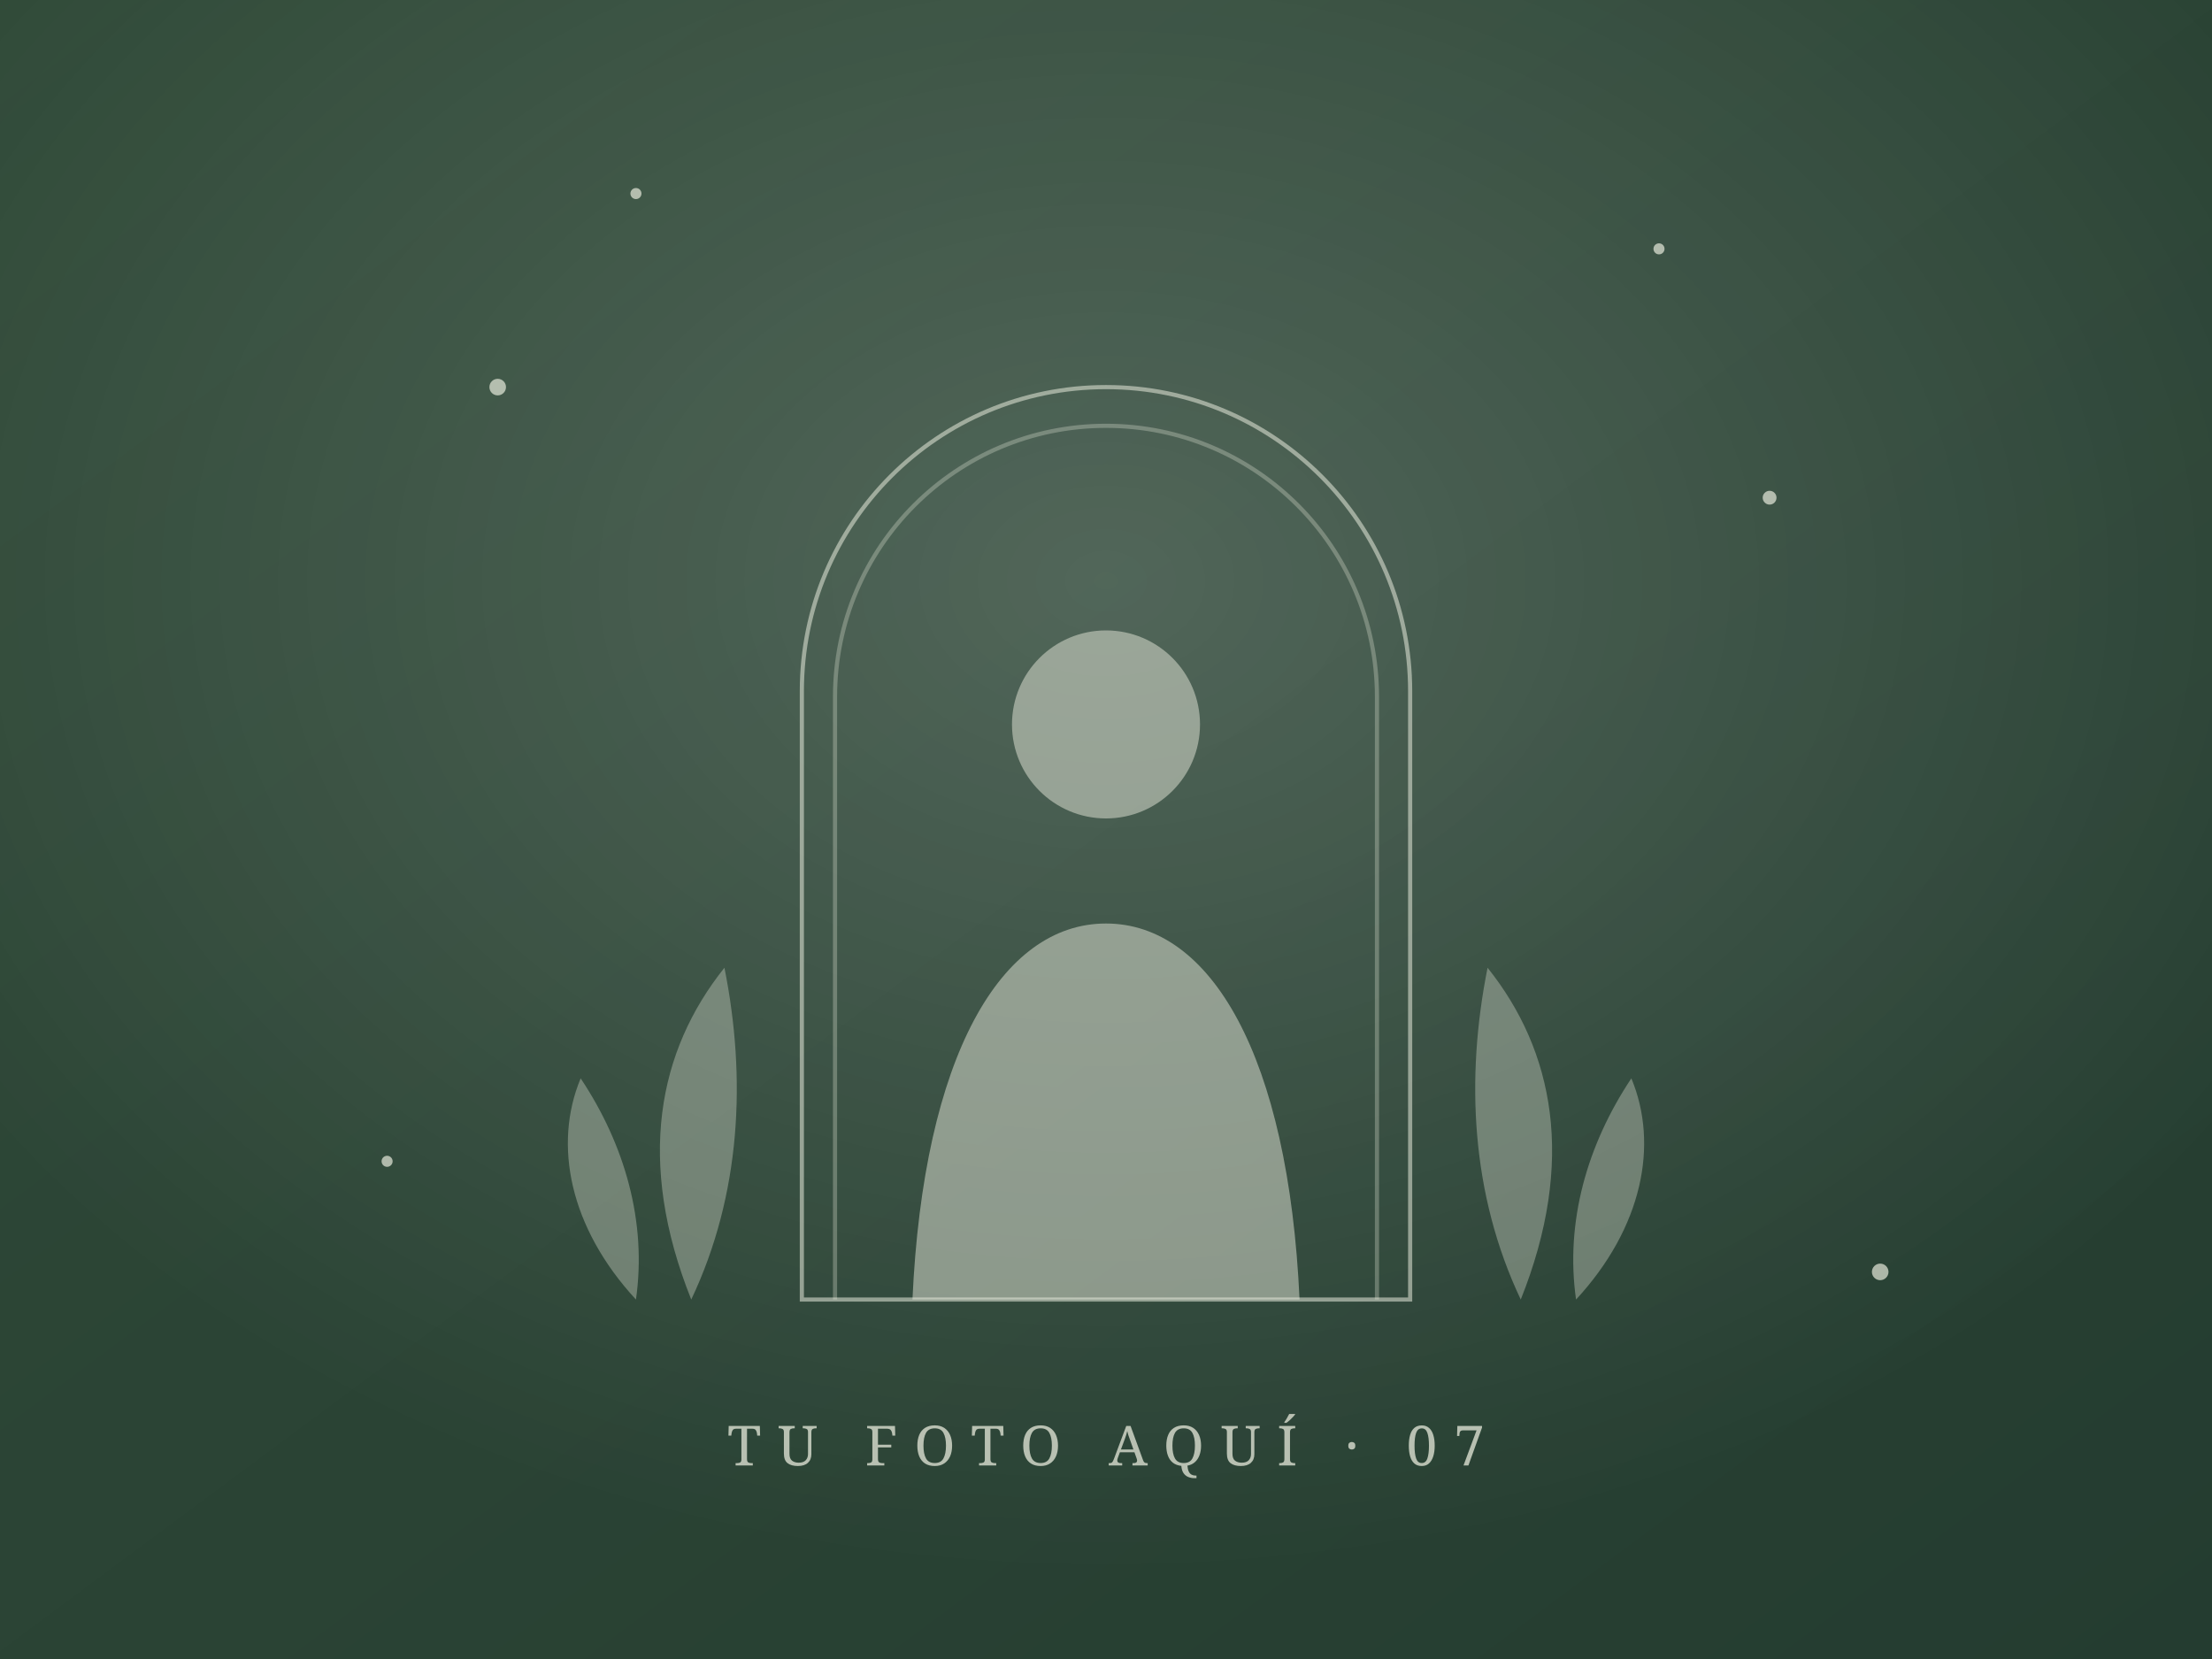
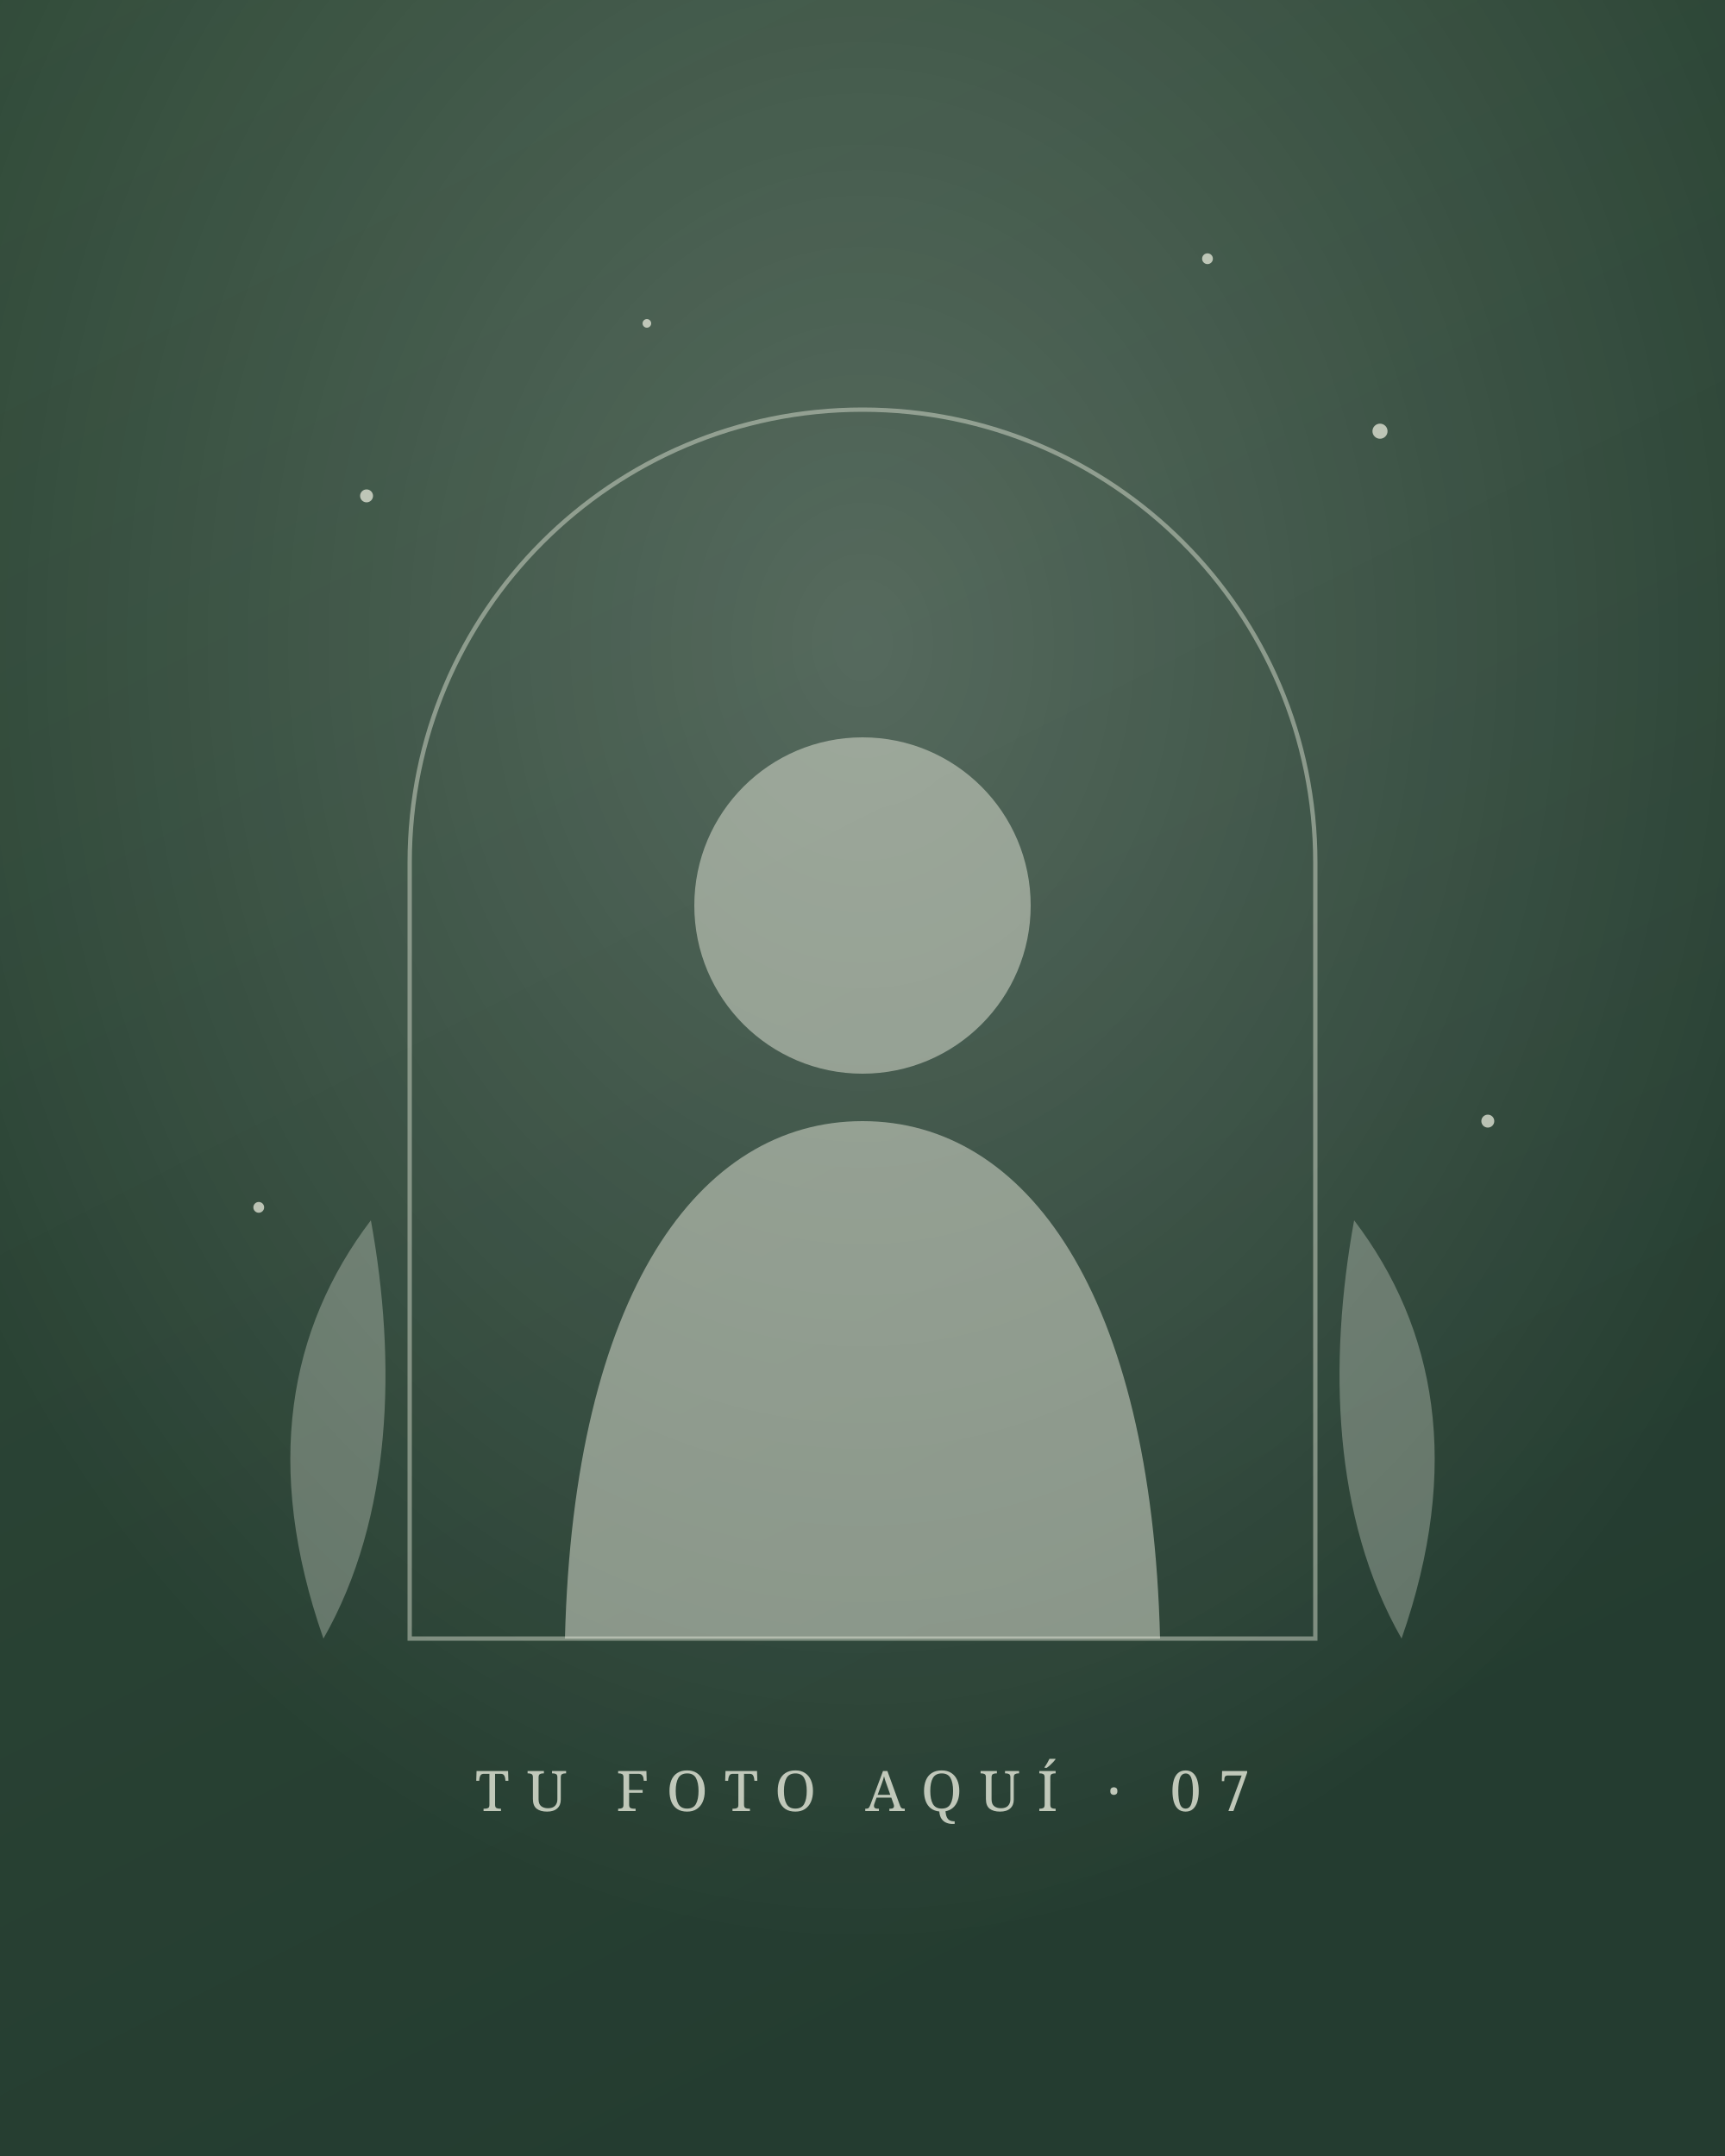
- <svg xmlns="http://www.w3.org/2000/svg" viewBox="0 0 800 600" width="800" height="600">
+ <svg xmlns="http://www.w3.org/2000/svg" viewBox="0 0 800 1000" width="800" height="1000">
  <defs>
-     <linearGradient id="g" x1="0" y1="0" x2="1" y2="1">
+     <linearGradient id="g" x1="0" y1="0" x2="0.4" y2="1">
      <stop offset="0" stop-color="#314b39" />
      <stop offset="1" stop-color="#243c30" />
    </linearGradient>
-     <radialGradient id="l" cx="0.5" cy="0.35" r="0.6">
-       <stop offset="0" stop-color="#ffffff" stop-opacity="0.18" />
+     <radialGradient id="l" cx="0.5" cy="0.3" r="0.6">
+       <stop offset="0" stop-color="#ffffff" stop-opacity="0.2" />
      <stop offset="1" stop-color="#ffffff" stop-opacity="0" />
    </radialGradient>
  </defs>
-   <rect width="800" height="600" fill="url(#g)" />
-   <rect width="800" height="600" fill="url(#l)" />
-   <g fill="none" stroke="#e6e9da" stroke-opacity="0.55" stroke-width="1.5">
-     <path d="M290 470 V250 A110 110 0 0 1 510 250 V470 Z" />
-     <path d="M302 470 V252 A98 98 0 0 1 498 252 V470" stroke-opacity="0.3" />
+   <rect width="800" height="1000" fill="url(#g)" />
+   <rect width="800" height="1000" fill="url(#l)" />
+   <g fill="none" stroke="#e6e9da" stroke-opacity="0.45" stroke-width="2">
+     <path d="M190 760 V400 A210 210 0 0 1 610 400 V760 Z" />
  </g>
  <g fill="#e6e9da" fill-opacity="0.5">
-     <circle cx="400" cy="262" r="34" />
-     <path d="M330 470 C334 382 362 334 400 334 C438 334 466 382 470 470 Z" />
+     <circle cx="400" cy="420" r="78" />
+     <path d="M262 760 C266 600 324 520 400 520 C476 520 534 600 538 760 Z" />
  </g>
-   <g fill="#e6e9da" fill-opacity="0.35">
-     <path d="M250 470 C230 420 238 380 262 350 C270 390 268 432 250 470Z" />
-     <path d="M550 470 C570 420 562 380 538 350 C530 390 532 432 550 470Z" />
-     <path d="M230 470 C206 444 200 414 210 390 C226 414 234 442 230 470Z" />
-     <path d="M570 470 C594 444 600 414 590 390 C574 414 566 442 570 470Z" />
+   <g fill="#e6e9da" fill-opacity="0.32">
+     <path d="M150 760 C122 680 134 616 172 566 C184 632 182 704 150 760Z" />
+     <path d="M650 760 C678 680 666 616 628 566 C616 632 618 704 650 760Z" />
  </g>
-   <g fill="#e6e9da" fill-opacity="0.7">
-     <circle cx="180" cy="140" r="3" />
-     <circle cx="640" cy="180" r="2.5" />
-     <circle cx="600" cy="90" r="2" />
-     <circle cx="140" cy="420" r="2" />
-     <circle cx="680" cy="460" r="3" />
-     <circle cx="230" cy="70" r="2" />
+   <g fill="#e6e9da" fill-opacity="0.75">
+     <circle cx="170" cy="230" r="3" />
+     <circle cx="640" cy="200" r="3.5" />
+     <circle cx="560" cy="120" r="2.5" />
+     <circle cx="120" cy="560" r="2.5" />
+     <circle cx="690" cy="520" r="3" />
+     <circle cx="300" cy="150" r="2" />
  </g>
-   <text x="400" y="530" text-anchor="middle" font-family="Georgia, serif" font-size="20" letter-spacing="6" fill="#e6e9da" fill-opacity="0.75">TU FOTO AQUÍ · 07</text>
+   <text x="400" y="840" text-anchor="middle" font-family="Georgia, serif" font-size="26" letter-spacing="8" fill="#e6e9da" fill-opacity="0.8">TU FOTO AQUÍ · 07</text>
</svg>
